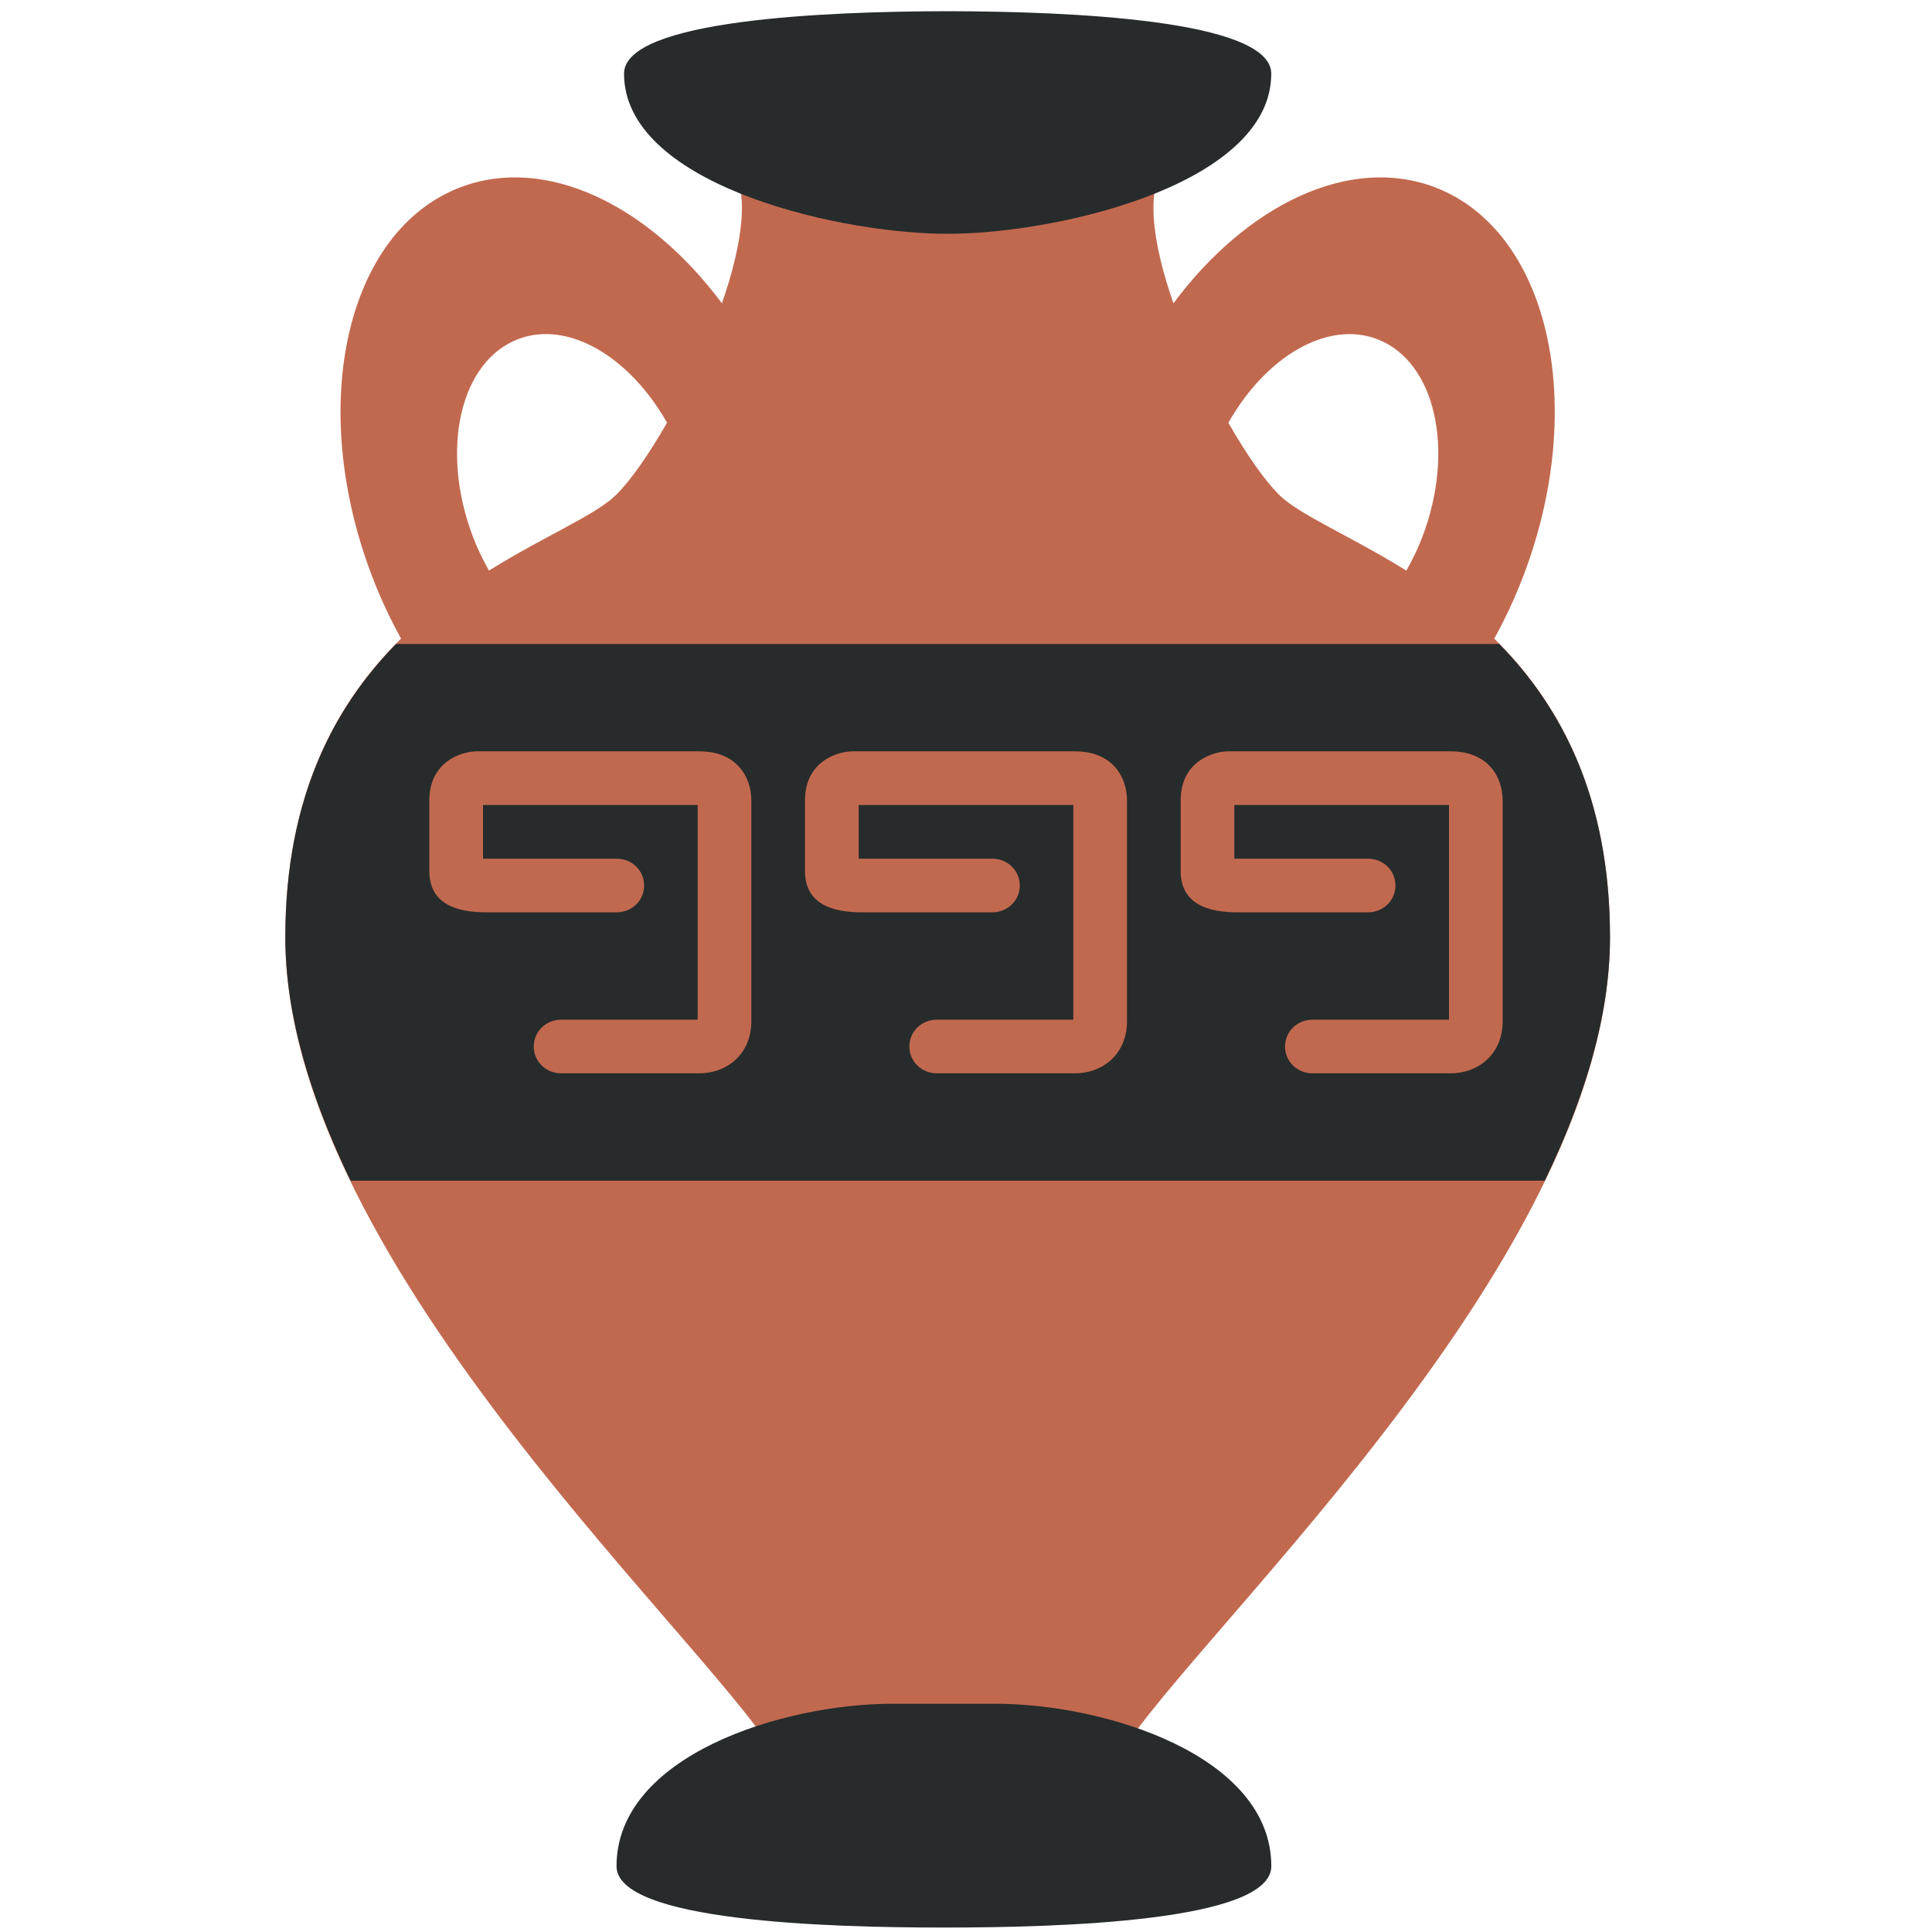
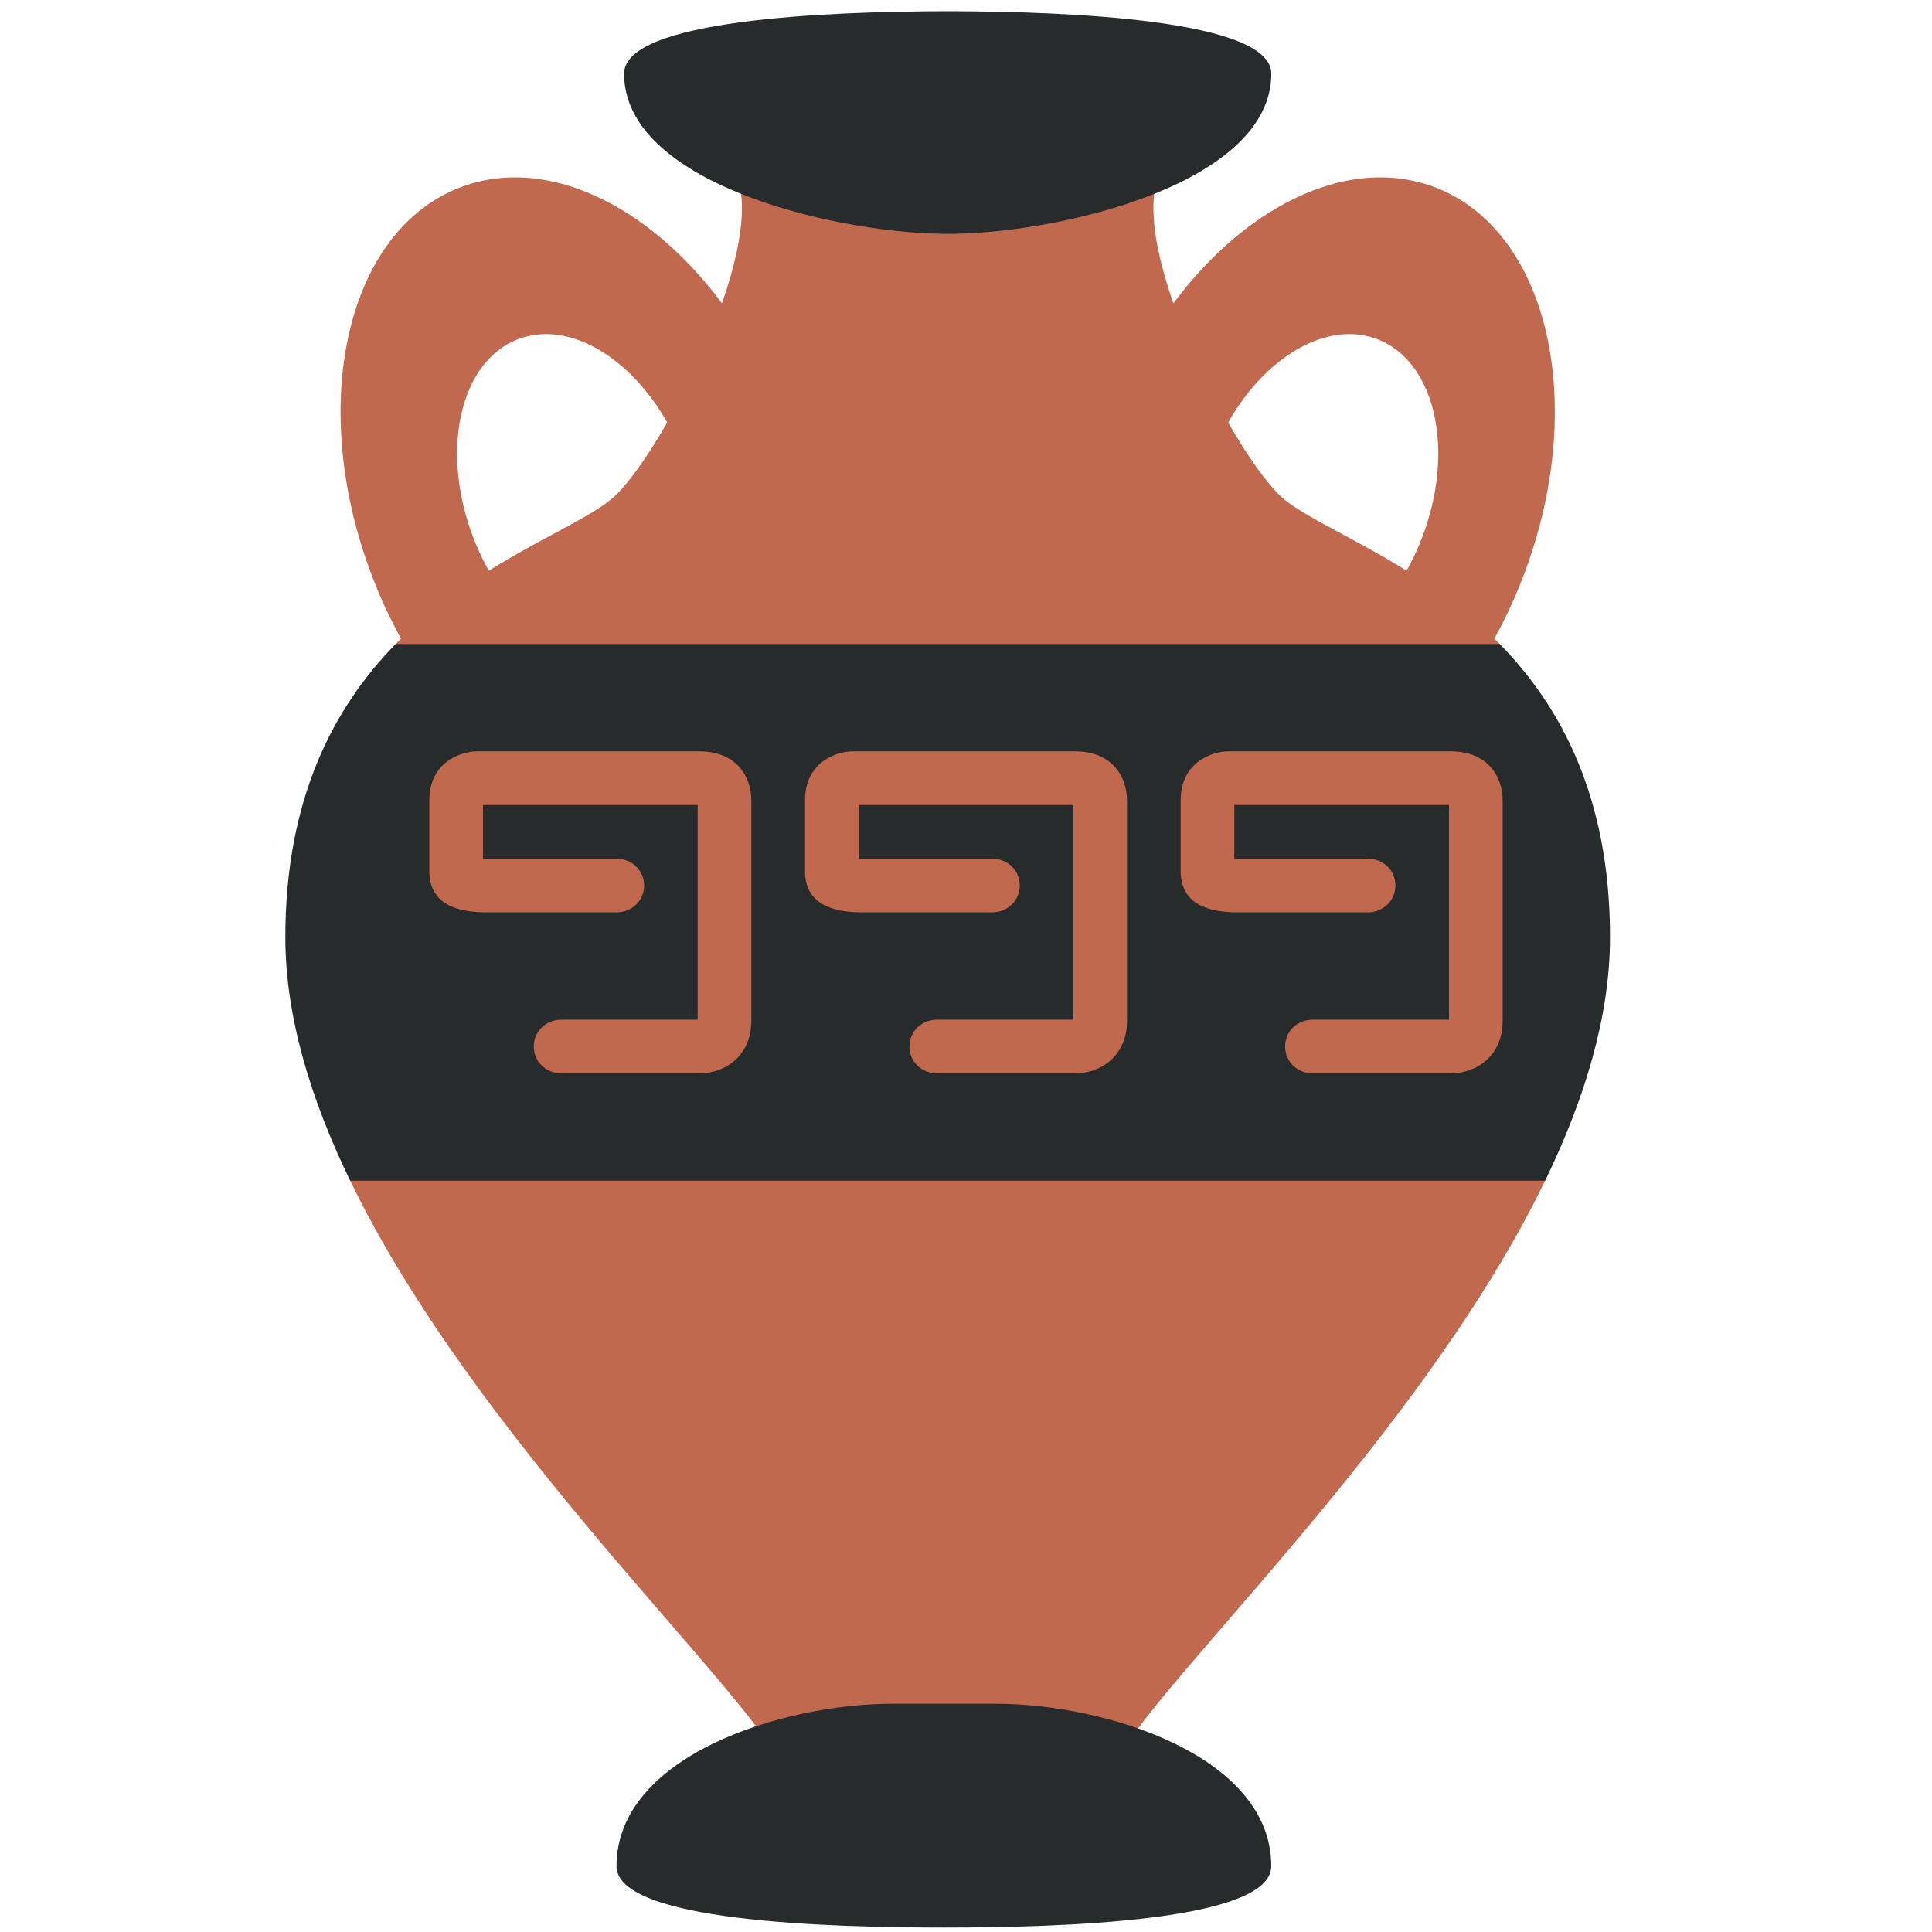
<svg xmlns="http://www.w3.org/2000/svg" viewBox="0 0 36 36">
-   <path fill="#C1694F" d="M27.843 11.9c.205-.371.39-.766.548-1.183 1.209-3.187.467-6.423-1.658-7.229-1.588-.602-3.499.326-4.868 2.164-.397-1.141-.548-2.209-.092-2.652h-8.228c.455.443.304 1.511-.093 2.652-1.369-1.838-3.28-2.766-4.868-2.164-2.125.806-2.868 4.042-1.659 7.229.158.418.344.812.548 1.183-1.184 1.166-2.157 2.879-2.157 5.563 0 6.17 8.227 13.39 9.256 15.447-.126.045 6.297.045 6.171 0C21.773 30.852 30 23.633 30 17.462c0-2.683-.973-4.396-2.157-5.562zM11.488 9.214c-.382.382-1.333.768-2.377 1.418-.111-.198-.214-.406-.299-.631-.617-1.624-.237-3.272.845-3.683.931-.354 2.076.329 2.772 1.559-.335.585-.673 1.069-.941 1.337zm15.017.787c-.085.225-.188.433-.299.632-1.044-.65-1.995-1.036-2.377-1.418-.268-.268-.606-.753-.94-1.337.695-1.23 1.841-1.913 2.772-1.559 1.081.41 1.461 2.058.844 3.682z" />
-   <path d="M18.546 31.747H16.63c-2.057 0-5.142.971-5.142 3.027 0 1.029 3.942 1.143 6.085 1.143h.032c2.143 0 6.084-.113 6.084-1.143-.001-2.056-3.085-3.027-5.143-3.027zM30 17.462c0-2.611-.923-4.299-2.063-5.462H7.38c-1.14 1.163-2.063 2.852-2.063 5.462 0 1.481.481 3.022 1.216 4.538h22.251C29.519 20.484 30 18.943 30 17.462zM23.688 1.373c0-1.011-3.808-1.159-5.972-1.164H17.6c-2.164.005-5.972.152-5.972 1.164 0 2.013 3.796 2.942 5.887 2.982h.285c2.093-.041 5.888-.97 5.888-2.982z" fill="#272B2B" />
-   <path d="M13.031 20H10.46c-.284 0-.514-.216-.514-.5s.23-.5.514-.5H13v-4H9v1h2.488c.284 0 .514.216.514.5s-.23.5-.514.5H9.062C8.521 17 8 16.854 8 16.229v-1.315c0-.726.604-.914.888-.914h4.143c.698 0 .969.479.969.915v4.114c0 .617-.458.971-.969.971zm14 0h-2.572c-.283 0-.514-.216-.514-.5s.231-.5.514-.5H27v-4h-4v1h2.488c.283 0 .514.216.514.5s-.231.5-.514.5h-2.426c-.541 0-1.062-.146-1.062-.771v-1.315c0-.726.604-.914.889-.914h4.143c.697 0 .968.479.968.915v4.114c0 .617-.458.971-.969.971zm-7 0h-2.572c-.283 0-.514-.216-.514-.5s.231-.5.514-.5H20v-4h-4v1h2.488c.283 0 .514.216.514.5s-.231.5-.514.5h-2.426c-.541 0-1.062-.146-1.062-.771v-1.315c0-.726.604-.914.889-.914h4.143c.697 0 .968.479.968.915v4.114c0 .617-.458.971-.969.971z" fill="#C1694F" />
+   <path d="M 20.699,7.799 c 1.209,-3.186 3.91,-5.117 6.035,-4.311 s 2.867,4.043 1.658,7.229 s -3.91,5.116 -6.035,4.31 s -2.867,-4.042 -1.658,-7.228 ZM 22.585,8.514 c -0.616,1.623 -0.237,3.274 0.845,3.684 s 2.459,-0.574 3.075,-2.197 s 0.237,-3.273 -0.845,-3.683 s -2.459,0.573 -3.075,2.196 Z" fill="#c1694f" />
+   <path d="M 14.619,7.799 c 1.209,3.186 0.467,6.422 -1.658,7.228 s -4.826,-1.124 -6.035,-4.31 s -0.467,-6.423 1.658,-7.229 s 4.826,1.125 6.035,4.311 ZM 12.733,8.514 c -0.616,-1.623 -1.993,-2.606 -3.075,-2.196 s -1.461,2.06 -0.845,3.683 s 1.993,2.607 3.075,2.197 s 1.461,-2.061 0.845,-3.684 Z" fill="#c1694f" />
+   <path d="M 26,17 l 2.791,5 c -2.326,4.8 -7.266,9.346 -8.047,10.909 c -1.028,1.028 -3.085,1.025 -3.085,1.025 s -2.058,-0.005 -3.086,-1.033 c -0.781,-1.563 -5.722,-6.103 -8.048,-10.901 l 2.475,-5 l -1.628,-5 c 1.556,-1.591 3.522,-2.192 4.116,-2.786 c 1.028,-1.028 3.085,-5.214 2.057,-6.214 h4.114 h4.113 c -1.028,1 1.029,5.186 2.057,6.214 c 0.594,0.594 2.561,1.195 4.116,2.786 l -1.945,5 Z" fill="#c1694f" />
+   <path d="M 30,17.462 c 0,1.481 -0.474,3.022 -1.209,4.538 h-22.266 c -0.734,-1.515 -1.208,-3.055 -1.208,-4.536 c 0,-2.607 0.918,-4.3 2.055,-5.464 h20.573 c 1.138,1.163 2.055,2.856 2.055,5.462 Z" fill="#272b2b" />
+   <path d="M 17.736,0.209 c 2.168,0.006 5.953,0.156 5.953,1.164 c 0,2.011 -3.796,2.943 -5.889,2.983 h-0.283 c -2.092,-0.04 -5.888,-0.972 -5.888,-2.983 c 0,-1.008 3.784,-1.158 5.952,-1.164 h0.155 Z" fill="#272b2b" />
+   <path d="M 18.546,31.747 c 2.057,0 5.142,0.971 5.142,3.027 c 0,1.03 -3.941,1.143 -6.084,1.143 h -0.031 c -2.143,0 -6.085,-0.113 -6.085,-1.143 c 0,-2.056 3.085,-3.027 5.142,-3.027 h1.916 Z" fill="#272b2b" />
+   <path d="M 13.031,20 h-2.571 c -0.285,0 -0.514,-0.216 -0.514,-0.5 s 0.229,-0.5 0.514,-0.5 h2.54 v-4 h-4 v1 h2.488 c 0.284,0 0.514,0.216 0.514,0.5 s -0.23,0.5 -0.514,0.5 h-2.425 c -0.542,0 -1.063,-0.146 -1.063,-0.771 v-1.314 c 0,-0.727 0.604,-0.915 0.888,-0.915 h4.143 c 0.699,0 0.969,0.479 0.969,0.915 v4.113 c 0,0.618 -0.458,0.972 -0.969,0.972 Z" fill="#c1694f" />
+   <path d="M 27.031,20 h-2.571 c -0.285,0 -0.514,-0.216 -0.514,-0.5 s 0.229,-0.5 0.514,-0.5 h2.54 v-4 h-4 v1 h2.488 c 0.284,0 0.514,0.216 0.514,0.5 s -0.23,0.5 -0.514,0.5 h-2.425 c -0.542,0 -1.063,-0.146 -1.063,-0.771 v-1.314 c 0,-0.727 0.604,-0.915 0.888,-0.915 h4.143 c 0.699,0 0.969,0.479 0.969,0.915 v4.113 c 0,0.618 -0.458,0.972 -0.969,0.972 Z" fill="#c1694f" />
+   <path d="M 20.031,20 h-2.571 c -0.285,0 -0.514,-0.216 -0.514,-0.5 s 0.229,-0.5 0.514,-0.5 h2.54 v-4 h-4 v1 h2.488 c 0.284,0 0.514,0.216 0.514,0.5 s -0.23,0.5 -0.514,0.5 h-2.425 c -0.542,0 -1.063,-0.146 -1.063,-0.771 v-1.314 c 0,-0.727 0.604,-0.915 0.888,-0.915 h4.143 c 0.699,0 0.969,0.479 0.969,0.915 v4.113 c 0,0.618 -0.458,0.972 -0.969,0.972 Z" fill="#c1694f" />
</svg>
